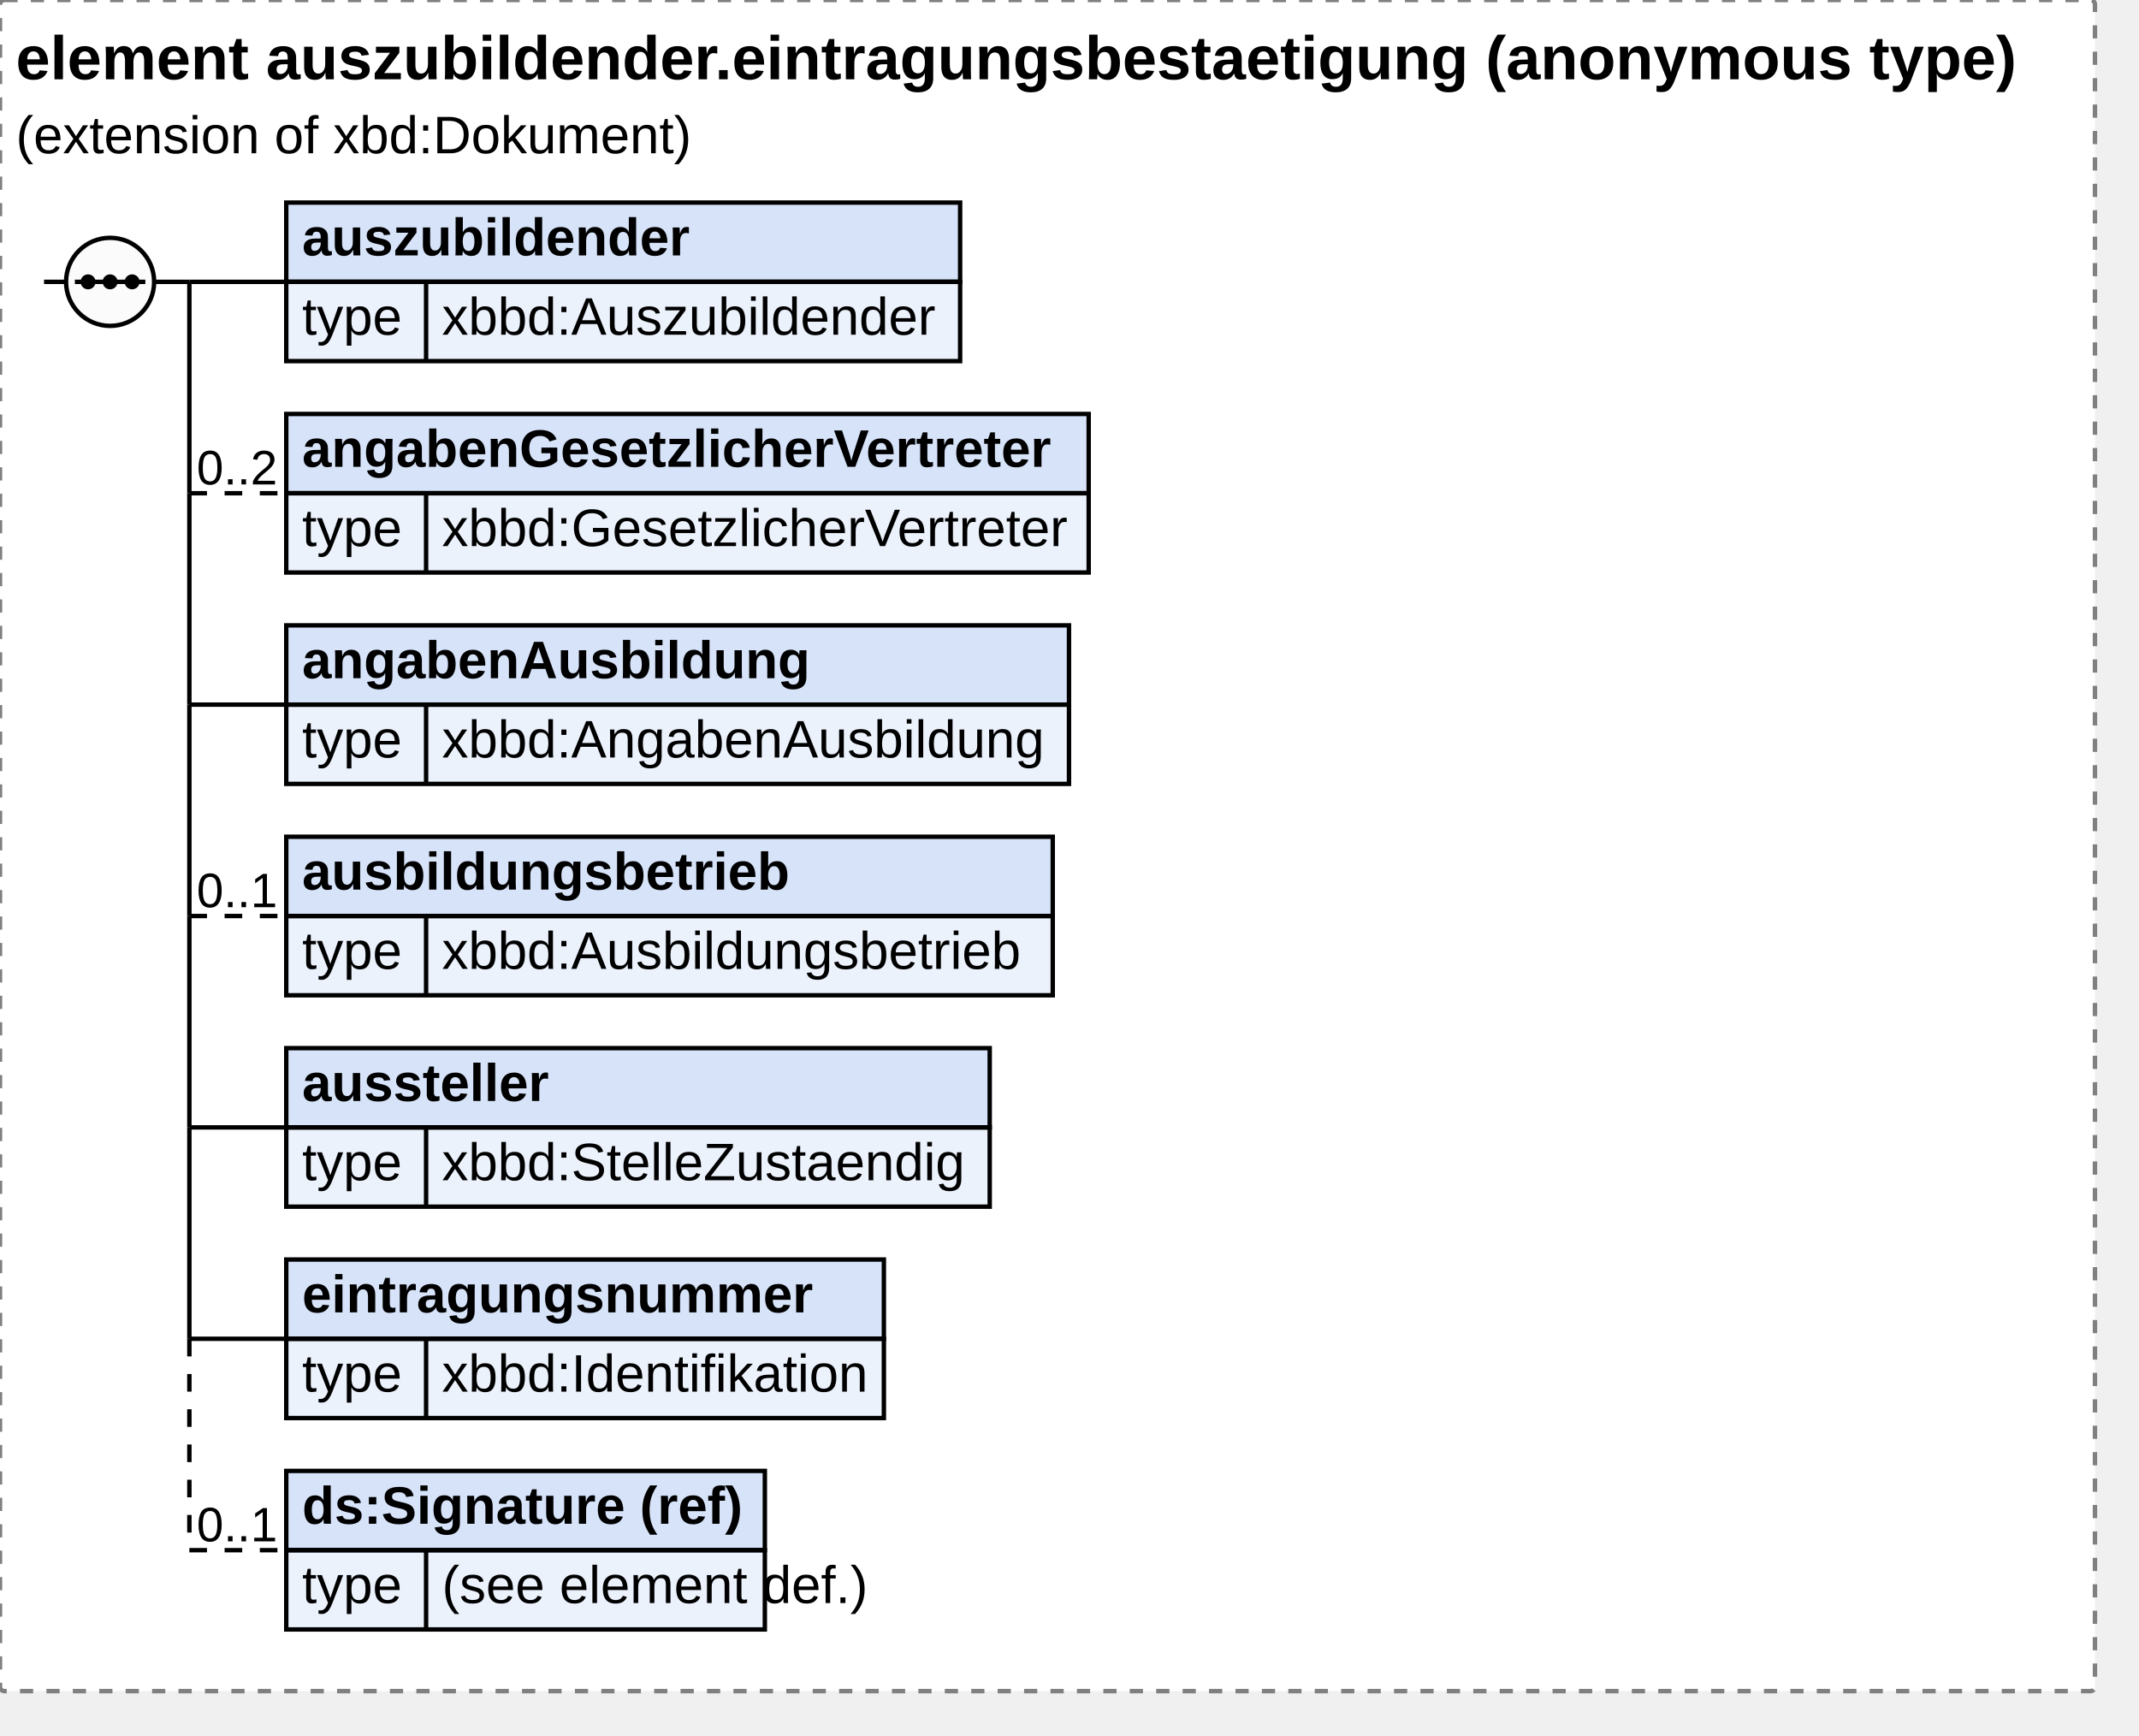
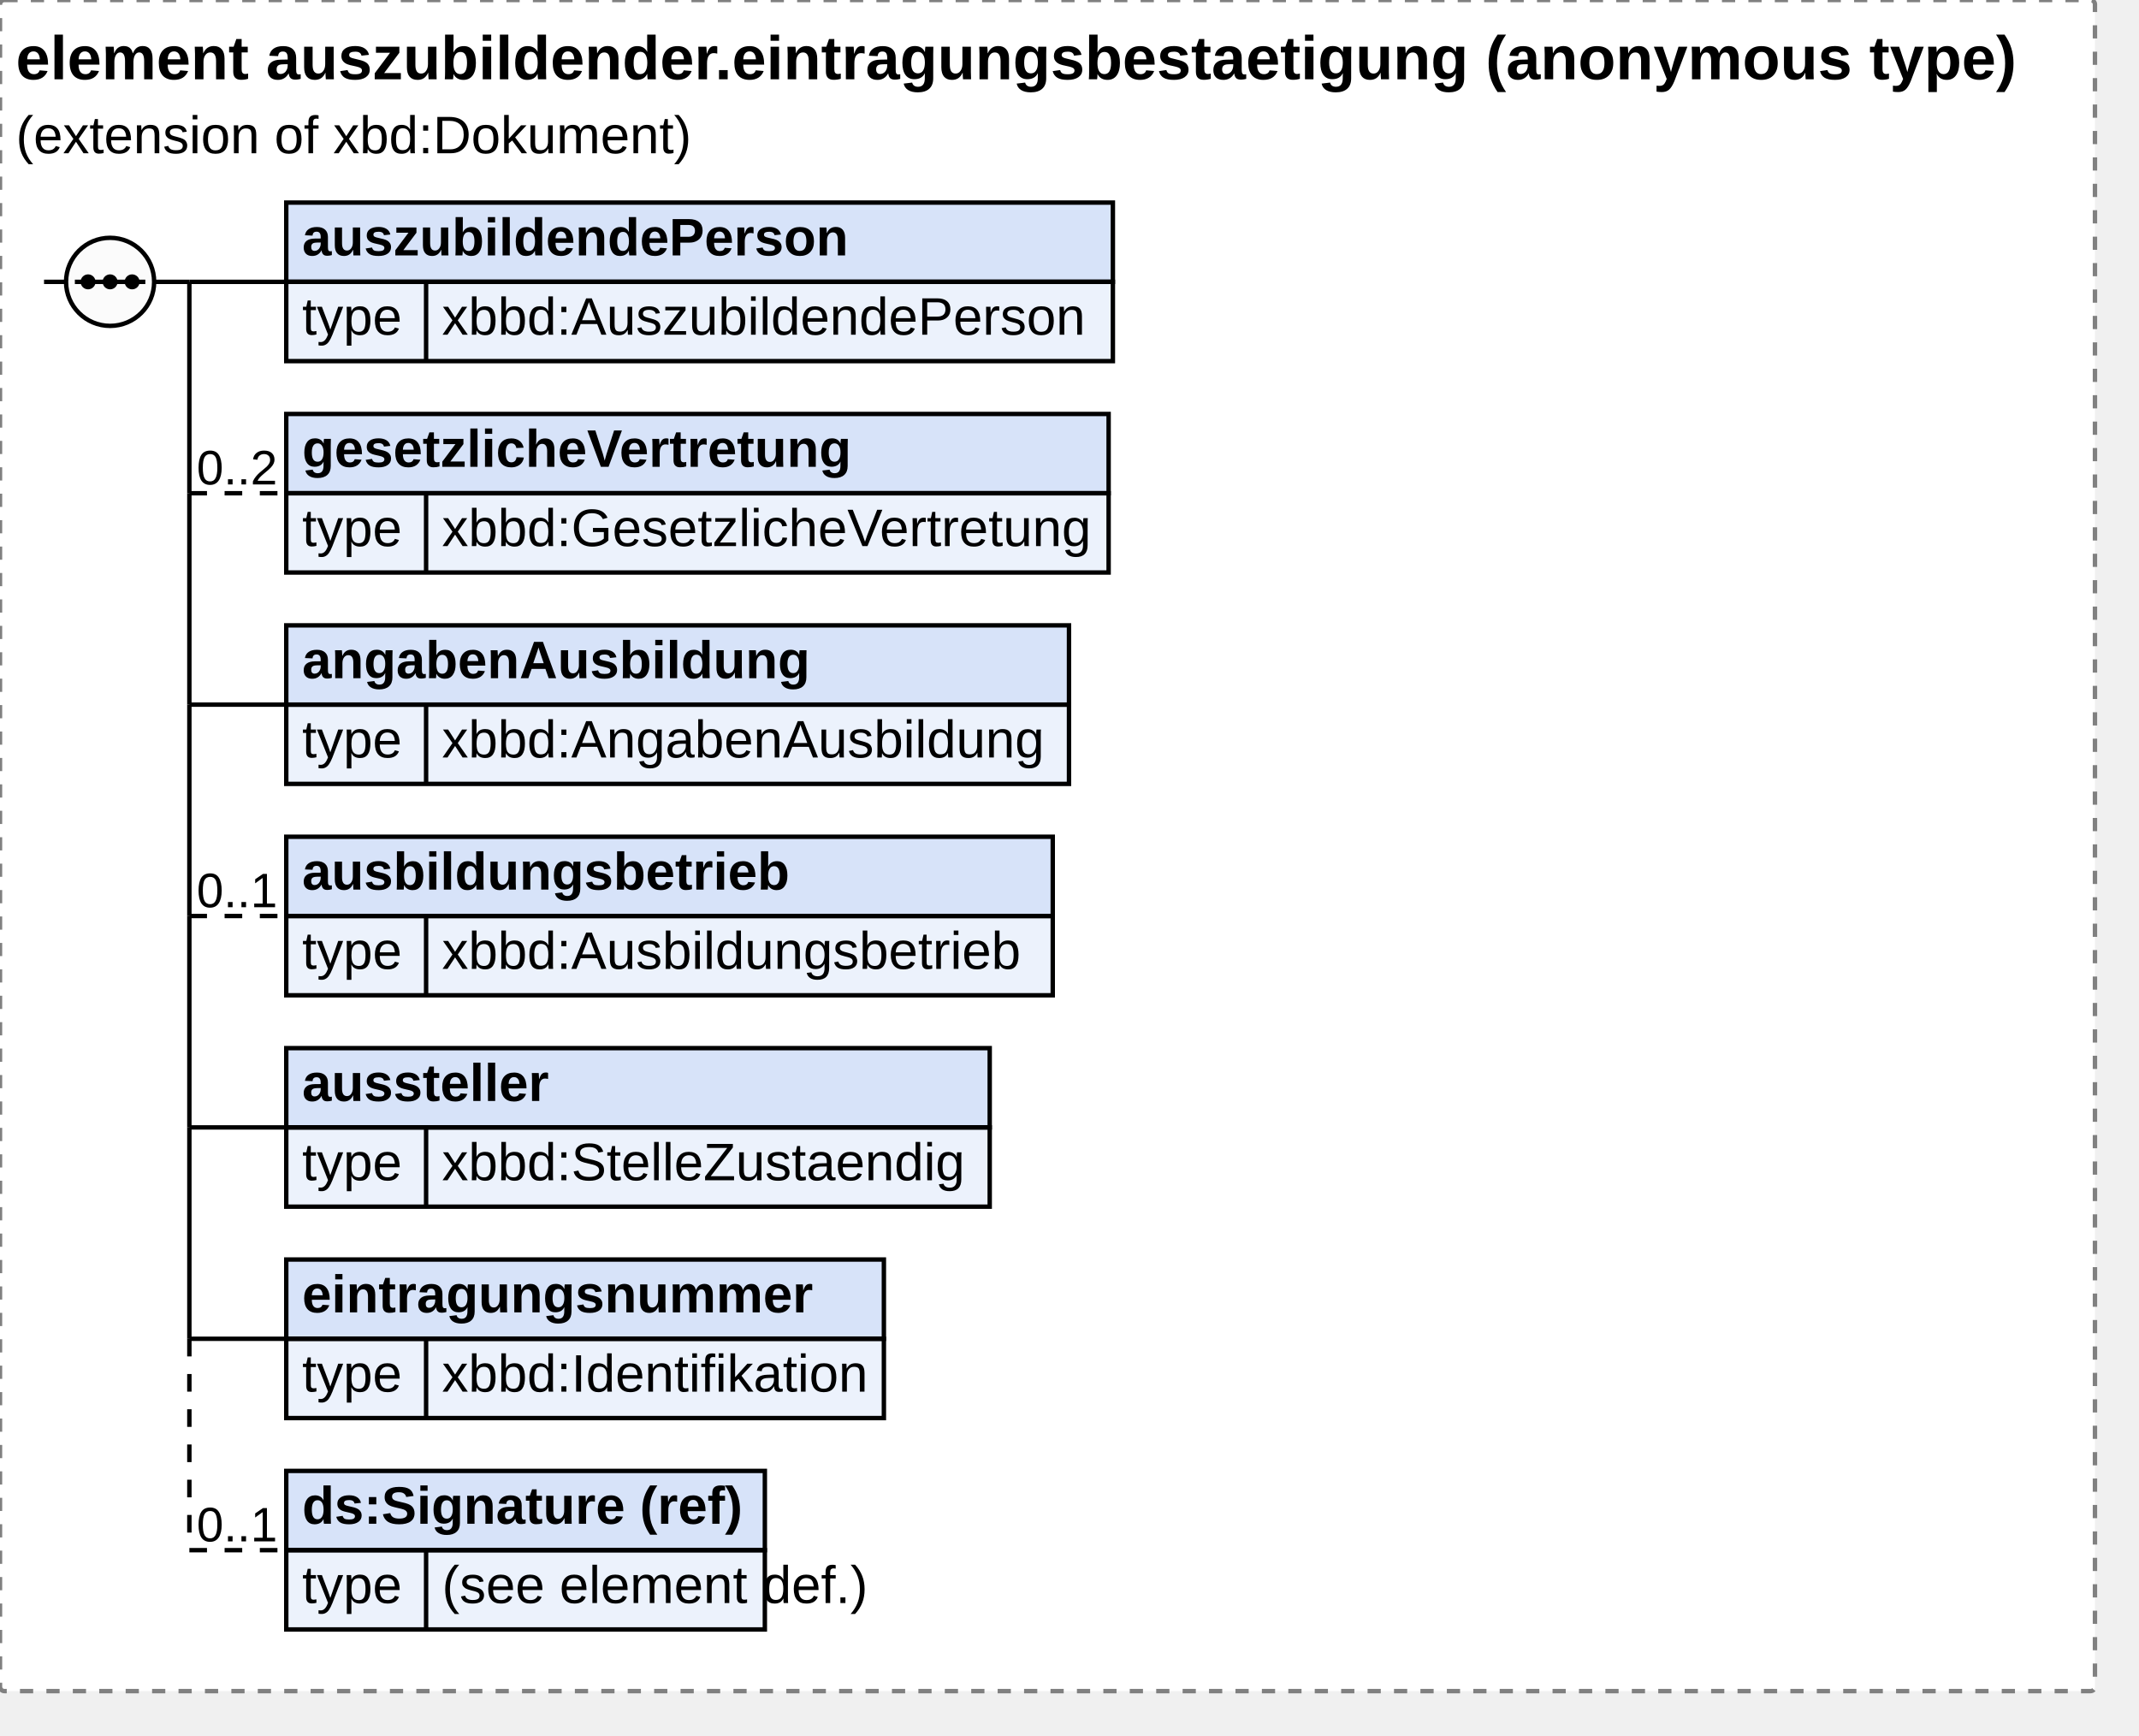
<svg xmlns="http://www.w3.org/2000/svg" width="485.7" height="394">
  <defs>
    <style type="text/css">
                        text {
                            font-family: 'Arial';
                            fill: black;
                        }
                        text.at {
                            font-family: 'Arial';
                            fill: rgb(242, 152, 0);
                        }
                        line {
                            stroke: black;
                        }
                        line.type-structure {
                            stroke: black;
                        }
                        line.type-structure-optional {
                            stroke: black;
                            stroke-dasharray: 4, 4;
                        }
                        rect.attribute-upper {
                            stroke: black;
                            fill: rgb(255, 239, 211);
                        }
                        rect.element-upper {
                            stroke: black;
                            fill: rgb(215, 227, 249);
                        }
                        rect.element-lower {
                            stroke: black;
                            fill: rgb(236, 242, 252);
                        }
                        a text {
                            fill: black;
                        } 
                    </style>
  </defs>
  <rect width="475.7" height="384" stroke-dasharray="3,3" rx="1" ry="1" style="stroke: grey;fill: white;" />
  <text font-size="14" x="3.6" y="18" font-weight="bold">element auszubildender.eintragungsbestaetigung (anonymous type)</text>
  <text font-size="12" x="3.6" y="34.8"> (extension of xbd:Dokument)</text>
  <g transform="translate(10,46)">
    <g transform="translate(55,0)">
-       <rect width="153.016" height="18" class="element-upper" />
-       <rect width="153.016" height="18" y="18" class="element-lower" />
-       <text font-size="12" x="3.6" y="12" font-weight="bold">auszubildender</text>
-       <line x1="0" y1="18" x2="153.016" y2="18" />
+       <rect width="187.703" height="18" class="element-upper" />
+       <rect width="187.703" height="18" y="18" class="element-lower" />
+       <text font-size="12" x="3.6" y="12" font-weight="bold">auszubildendePerson</text>
+       <line x1="0" y1="18" x2="187.703" y2="18" />
      <text font-size="12" fill="grey" x="3.6" y="30">type</text>
      <line x1="31.753" y1="18" x2="31.753" y2="36" />
-       <text font-size="12" x="35.353" y="30">xbbd:Auszubildender</text>
-       <g transform="translate(153.0156,0)" />
+       <text font-size="12" x="35.353" y="30">xbbd:AuszubildendePerson</text>
+       <g transform="translate(187.7031,0)" />
    </g>
    <line x1="33" y1="18" x2="55" y2="18" class="type-structure-required" />
    <text font-size="11" fill="black" x="53" y="16" text-anchor="end" />
    <line x1="33" y1="18" x2="33" y2="18" class="type-structure-required" />
    <g transform="translate(55,48)">
-       <rect width="182.206" height="18" class="element-upper" />
-       <rect width="182.206" height="18" y="18" class="element-lower" />
-       <text font-size="12" x="3.6" y="12" font-weight="bold">angabenGesetzlicherVertreter</text>
-       <line x1="0" y1="18" x2="182.206" y2="18" />
+       <rect width="186.734" height="18" class="element-upper" />
+       <rect width="186.734" height="18" y="18" class="element-lower" />
+       <text font-size="12" x="3.6" y="12" font-weight="bold">gesetzlicheVertretung</text>
+       <line x1="0" y1="18" x2="186.734" y2="18" />
      <text font-size="12" fill="grey" x="3.6" y="30">type</text>
      <line x1="31.753" y1="18" x2="31.753" y2="36" />
-       <text font-size="12" x="35.353" y="30">xbbd:GesetzlicherVertreter</text>
-       <g transform="translate(182.2062,0)" />
+       <text font-size="12" x="35.353" y="30">xbbd:GesetzlicheVertretung</text>
+       <g transform="translate(186.7344,0)" />
    </g>
    <line x1="33" y1="66" x2="55" y2="66" class="type-structure-optional" />
    <text font-size="11" fill="black" x="53" y="64" text-anchor="end">0..2</text>
    <line x1="33" y1="18" x2="33" y2="66" class="type-structure-required" />
    <g transform="translate(55,96)">
      <rect width="177.734" height="18" class="element-upper" />
      <rect width="177.734" height="18" y="18" class="element-lower" />
      <text font-size="12" x="3.6" y="12" font-weight="bold">angabenAusbildung</text>
      <line x1="0" y1="18" x2="177.734" y2="18" />
      <text font-size="12" fill="grey" x="3.6" y="30">type</text>
      <line x1="31.753" y1="18" x2="31.753" y2="36" />
      <text font-size="12" x="35.353" y="30">xbbd:AngabenAusbildung</text>
      <g transform="translate(177.7344,0)" />
    </g>
    <line x1="33" y1="114" x2="55" y2="114" class="type-structure-required" />
    <text font-size="11" fill="black" x="53" y="112" text-anchor="end" />
    <line x1="33" y1="66" x2="33" y2="114" class="type-structure-required" />
    <g transform="translate(55,144)">
      <rect width="174.047" height="18" class="element-upper" />
      <rect width="174.047" height="18" y="18" class="element-lower" />
      <text font-size="12" x="3.6" y="12" font-weight="bold">ausbildungsbetrieb</text>
      <line x1="0" y1="18" x2="174.047" y2="18" />
      <text font-size="12" fill="grey" x="3.6" y="30">type</text>
      <line x1="31.753" y1="18" x2="31.753" y2="36" />
      <text font-size="12" x="35.353" y="30">xbbd:Ausbildungsbetrieb</text>
      <g transform="translate(174.0469,0)" />
    </g>
    <line x1="33" y1="162" x2="55" y2="162" class="type-structure-optional" />
    <text font-size="11" fill="black" x="53" y="160" text-anchor="end">0..1</text>
    <line x1="33" y1="114" x2="33" y2="162" class="type-structure-required" />
    <g transform="translate(55,192)">
      <rect width="159.734" height="18" class="element-upper" />
      <rect width="159.734" height="18" y="18" class="element-lower" />
      <text font-size="12" x="3.6" y="12" font-weight="bold">aussteller</text>
      <line x1="0" y1="18" x2="159.734" y2="18" />
      <text font-size="12" fill="grey" x="3.6" y="30">type</text>
      <line x1="31.753" y1="18" x2="31.753" y2="36" />
      <text font-size="12" x="35.353" y="30">xbbd:StelleZustaendig</text>
      <g transform="translate(159.7344,0)" />
    </g>
    <line x1="33" y1="210" x2="55" y2="210" class="type-structure-required" />
    <text font-size="11" fill="black" x="53" y="208" text-anchor="end" />
    <line x1="33" y1="162" x2="33" y2="210" class="type-structure-required" />
    <g transform="translate(55,240)">
      <rect width="135.703" height="18" class="element-upper" />
      <rect width="135.703" height="18" y="18" class="element-lower" />
      <text font-size="12" x="3.6" y="12" font-weight="bold">eintragungsnummer</text>
      <line x1="0" y1="18" x2="135.703" y2="18" />
      <text font-size="12" fill="grey" x="3.6" y="30">type</text>
      <line x1="31.753" y1="18" x2="31.753" y2="36" />
      <text font-size="12" x="35.353" y="30">xbbd:Identifikation</text>
      <g transform="translate(135.7031,0)" />
    </g>
    <line x1="33" y1="258" x2="55" y2="258" class="type-structure-required" />
    <text font-size="11" fill="black" x="53" y="256" text-anchor="end" />
    <line x1="33" y1="210" x2="33" y2="258" class="type-structure-required" />
    <g transform="translate(55,288)">
      <rect width="108.675" height="18" class="element-upper" />
      <rect width="108.675" height="18" y="18" class="element-lower" />
      <text font-size="12" x="3.6" y="12" font-weight="bold">ds:Signature (ref)</text>
      <line x1="0" y1="18" x2="108.675" y2="18" />
      <text font-size="12" fill="grey" x="3.6" y="30">type</text>
      <line x1="31.753" y1="18" x2="31.753" y2="36" />
      <text font-size="12" x="35.353" y="30">(see element def.)</text>
      <g transform="translate(108.675,0)" />
    </g>
    <line x1="33" y1="306" x2="55" y2="306" class="type-structure-optional" />
    <text font-size="11" fill="black" x="53" y="304" text-anchor="end">0..1</text>
    <line x1="33" y1="258" x2="33" y2="306" class="type-structure-optional" />
    <circle cx="15" cy="18" r="10" stroke="black" fill="rgb(251, 251, 251)" />
    <line x1="0" y1="18" x2="5" y2="18" class="type-structure-required" />
    <line x1="25" y1="18" x2="33" y2="18" class="type-structure-required" />
    <circle cx="10" cy="18" r="1.2" stroke="black" fill="black" />
    <circle cx="15" cy="18" r="1.2" stroke="black" fill="black" />
    <circle cx="20" cy="18" r="1.2" stroke="black" fill="black" />
    <line x1="7" y1="18" x2="23" y2="18" />
  </g>
</svg>
